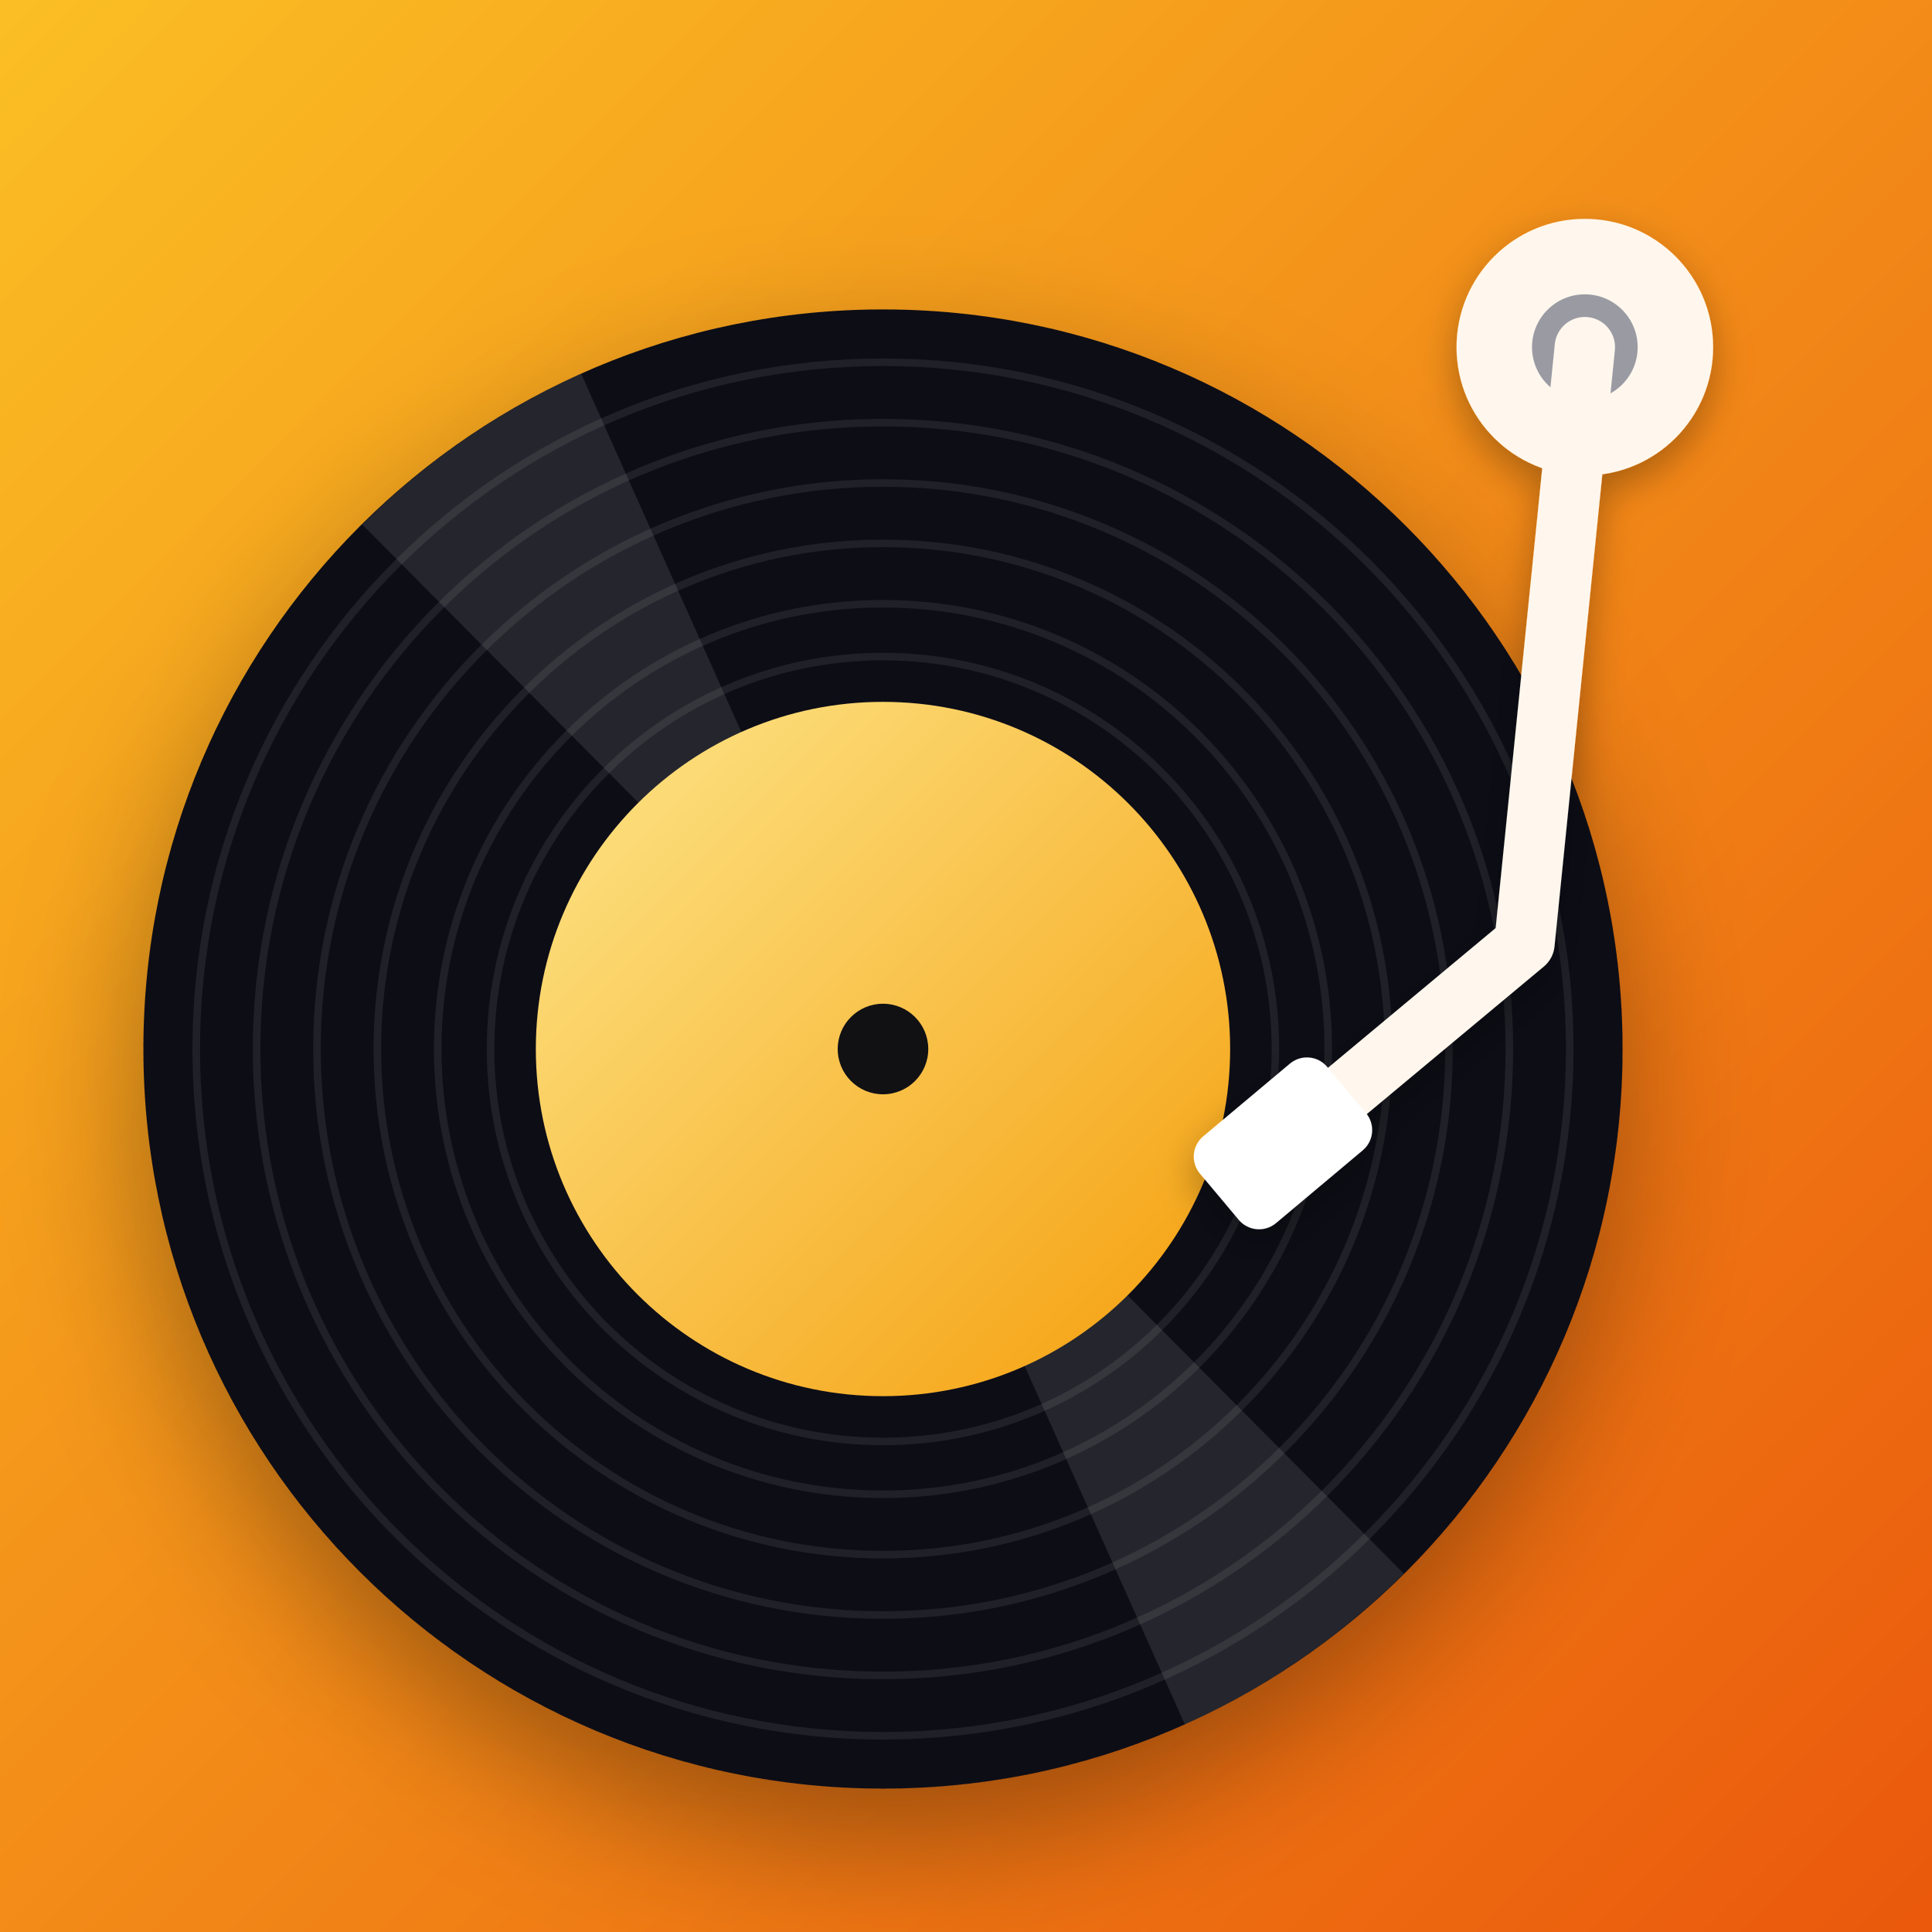
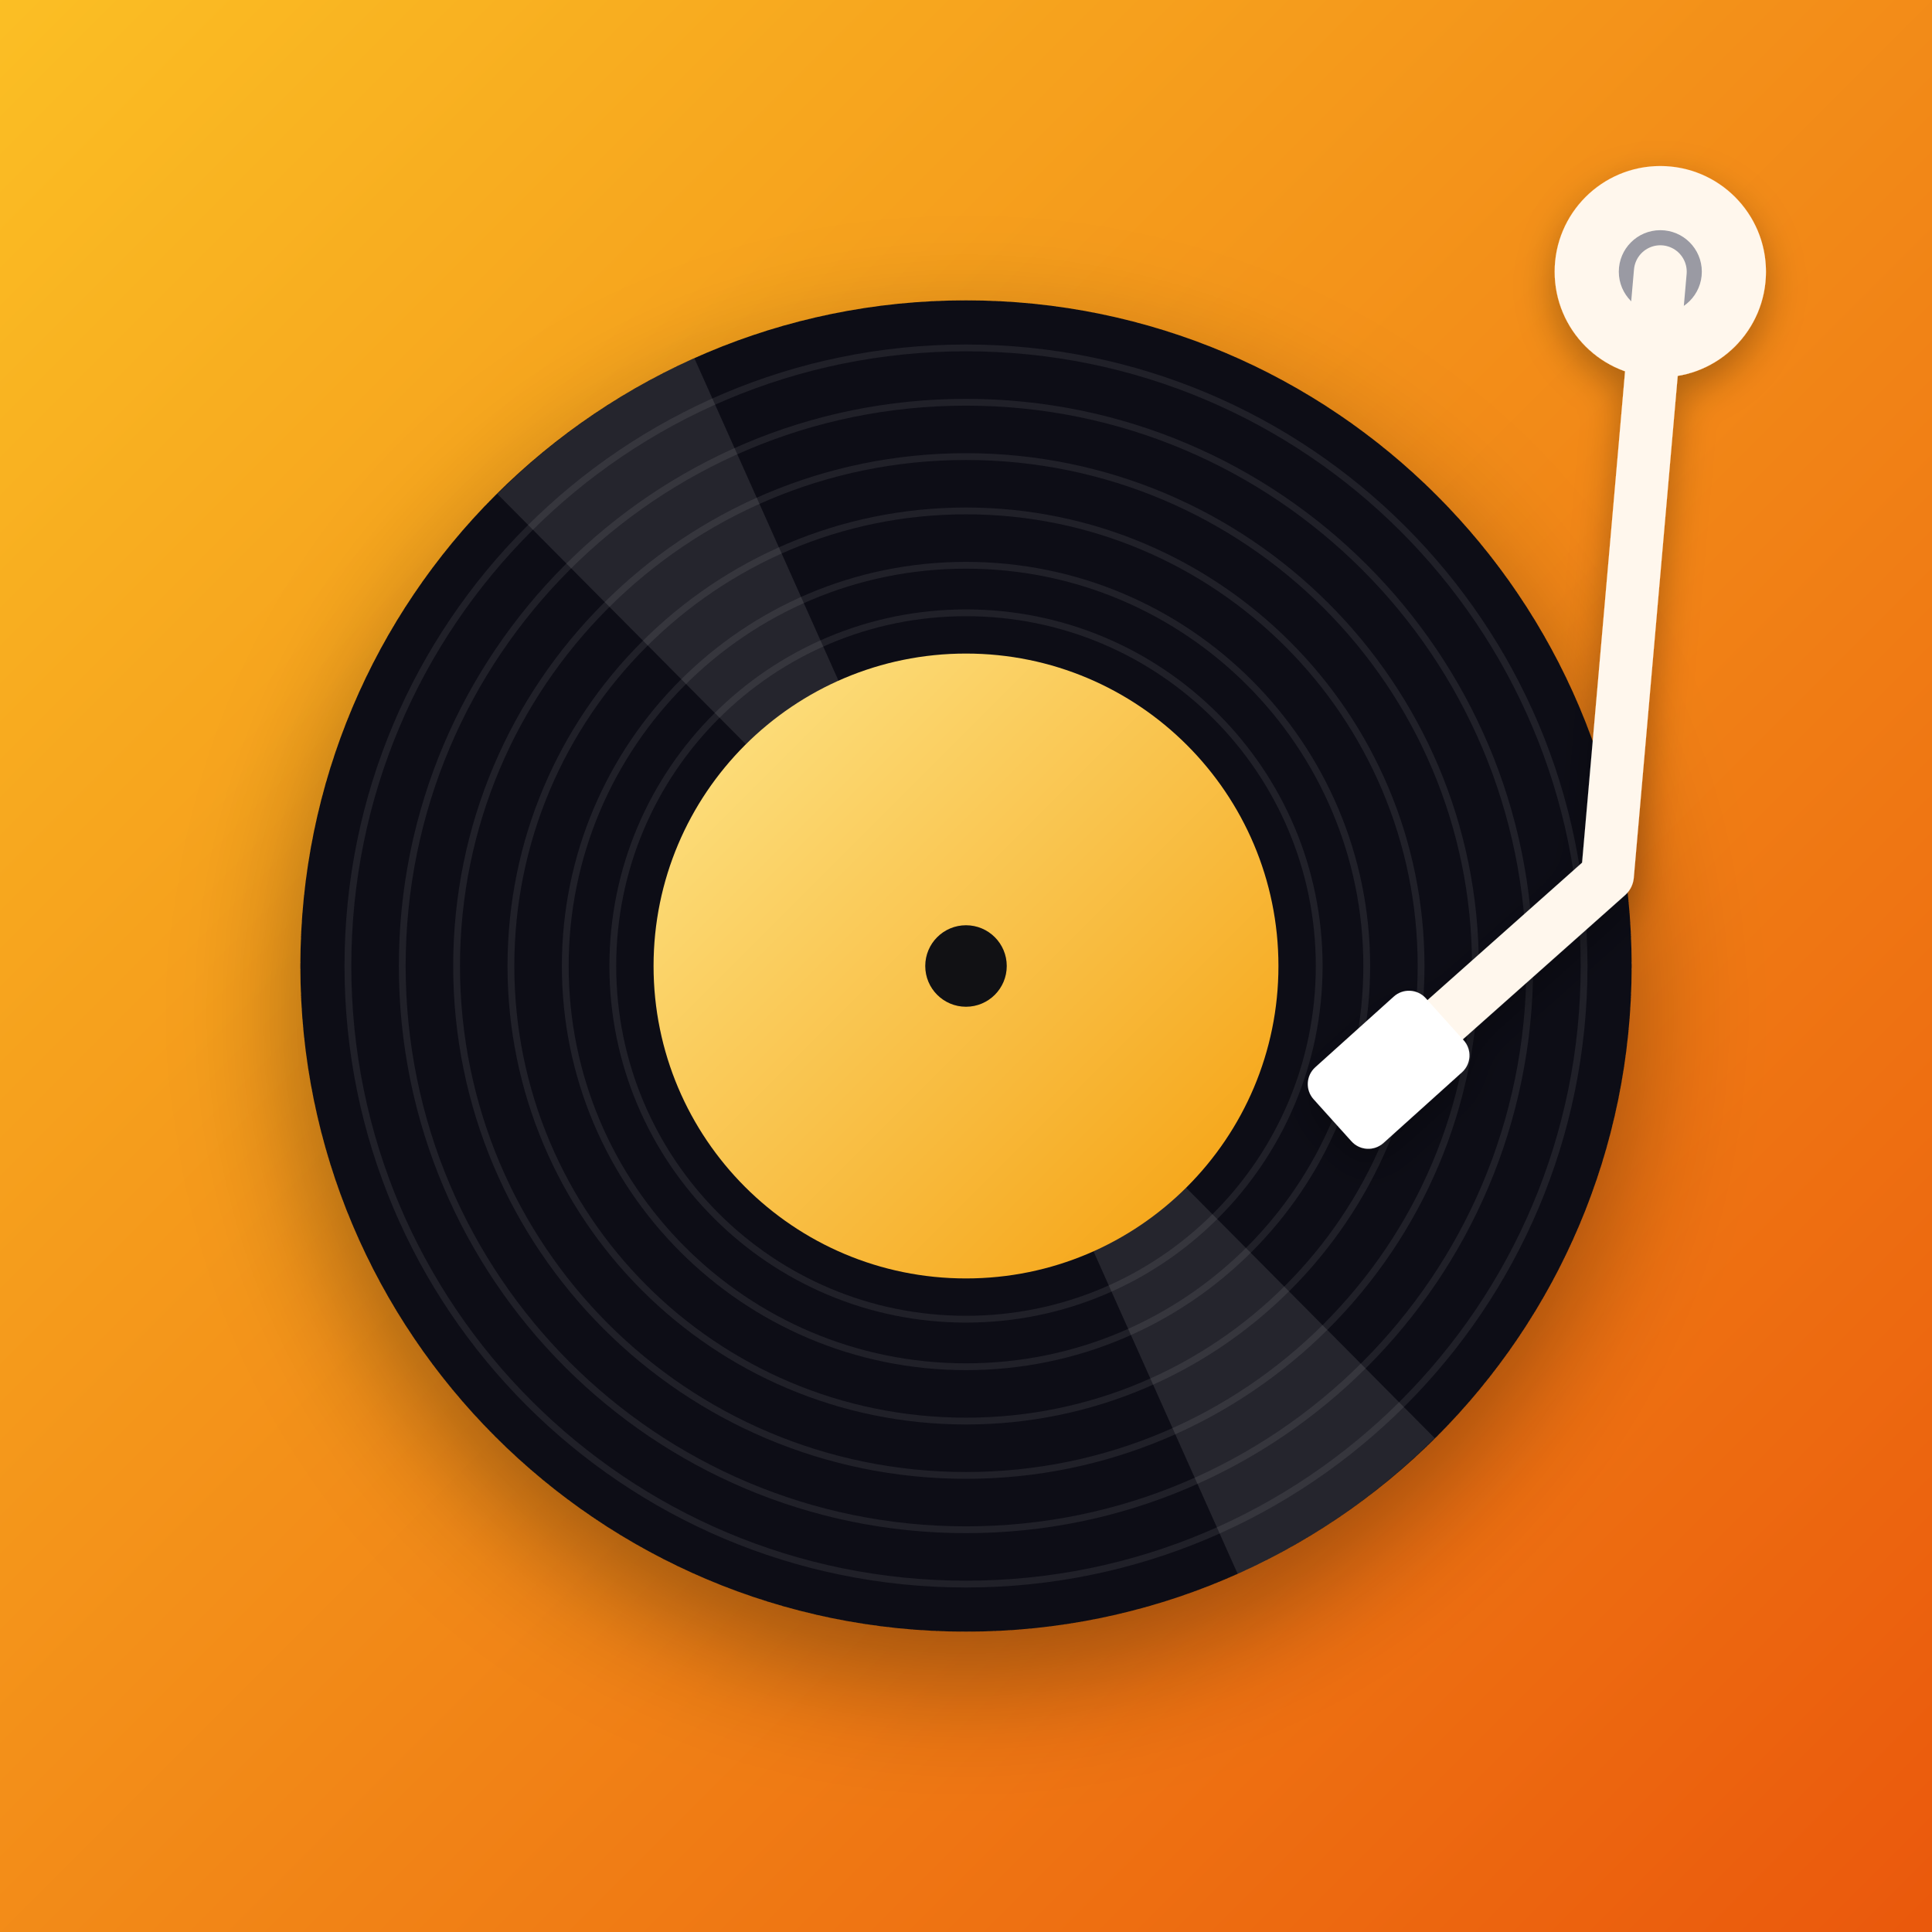
<svg xmlns="http://www.w3.org/2000/svg" viewBox="0 0 512 512" width="100%" height="100%">
  <defs>
    <linearGradient id="bg" x1="0" y1="0" x2="1" y2="1">
      <stop offset="0" stop-color="#fbbf24" />
      <stop offset="1" stop-color="#ea580c" />
    </linearGradient>
    <linearGradient id="lab" x1="0" y1="0" x2="1" y2="1">
      <stop offset="0" stop-color="#fde68a" />
      <stop offset="1" stop-color="#f59e0b" />
    </linearGradient>
    <filter id="sh" x="-30%" y="-30%" width="160%" height="160%">
      <feDropShadow dx="0" dy="14" stdDeviation="18" flood-color="#000" flood-opacity=".35" />
    </filter>
    <filter id="ss" x="-30%" y="-30%" width="160%" height="160%">
      <feDropShadow dx="0" dy="4" stdDeviation="5" flood-color="#000" flood-opacity=".3" />
    </filter>
  </defs>
  <rect width="512" height="512" fill="url(#bg)" />
-   <g transform="translate(-22 22)">
+   <g transform="translate(256 256) scale(.9) translate(-256 -256)">
    <g filter="url(#sh)">
      <circle cx="256" cy="256" r="196" fill="#111114" />
    </g>
    <g fill="none" stroke="#fff" stroke-opacity=".08" stroke-width="2">
      <circle cx="256" cy="256" r="182" />
      <circle cx="256" cy="256" r="166" />
      <circle cx="256" cy="256" r="150" />
      <circle cx="256" cy="256" r="134" />
      <circle cx="256" cy="256" r="118" />
      <circle cx="256" cy="256" r="104" />
    </g>
    <path d="M256 256 L118 117 A196 196 0 0 1 176 77 Z" fill="#fff" fill-opacity=".1" />
    <path d="M256 256 L394 395 A196 196 0 0 1 336 435 Z" fill="#fff" fill-opacity=".1" />
    <circle cx="256" cy="256" r="92" fill="url(#lab)" />
    <circle cx="256" cy="256" r="12" fill="#111114" />
  </g>
  <g filter="url(#ss)">
-     <circle cx="420" cy="92" r="34" fill="#fff7ed" />
-     <circle cx="420" cy="92" r="14" fill="#9a9aa3" />
-     <path d="M420 92 L404 250 L344 300" fill="none" stroke="#fff7ed" stroke-width="16" stroke-linecap="round" stroke-linejoin="round" />
-     <rect x="318" y="288" width="44" height="30" rx="7" fill="#fff" transform="rotate(-40 340 303)" />
+     <circle cx="440" cy="72" r="28" fill="#fff7ed" />
+     <circle cx="440" cy="72" r="11" fill="#9a9aa3" />
+     <path d="M440 72 L426 232 L372 280" fill="none" stroke="#fff7ed" stroke-width="14" stroke-linecap="round" stroke-linejoin="round" />
+     <rect x="348" y="270" width="40" height="27" rx="6" fill="#fff" transform="rotate(-42 368 283.5)" />
  </g>
</svg>
